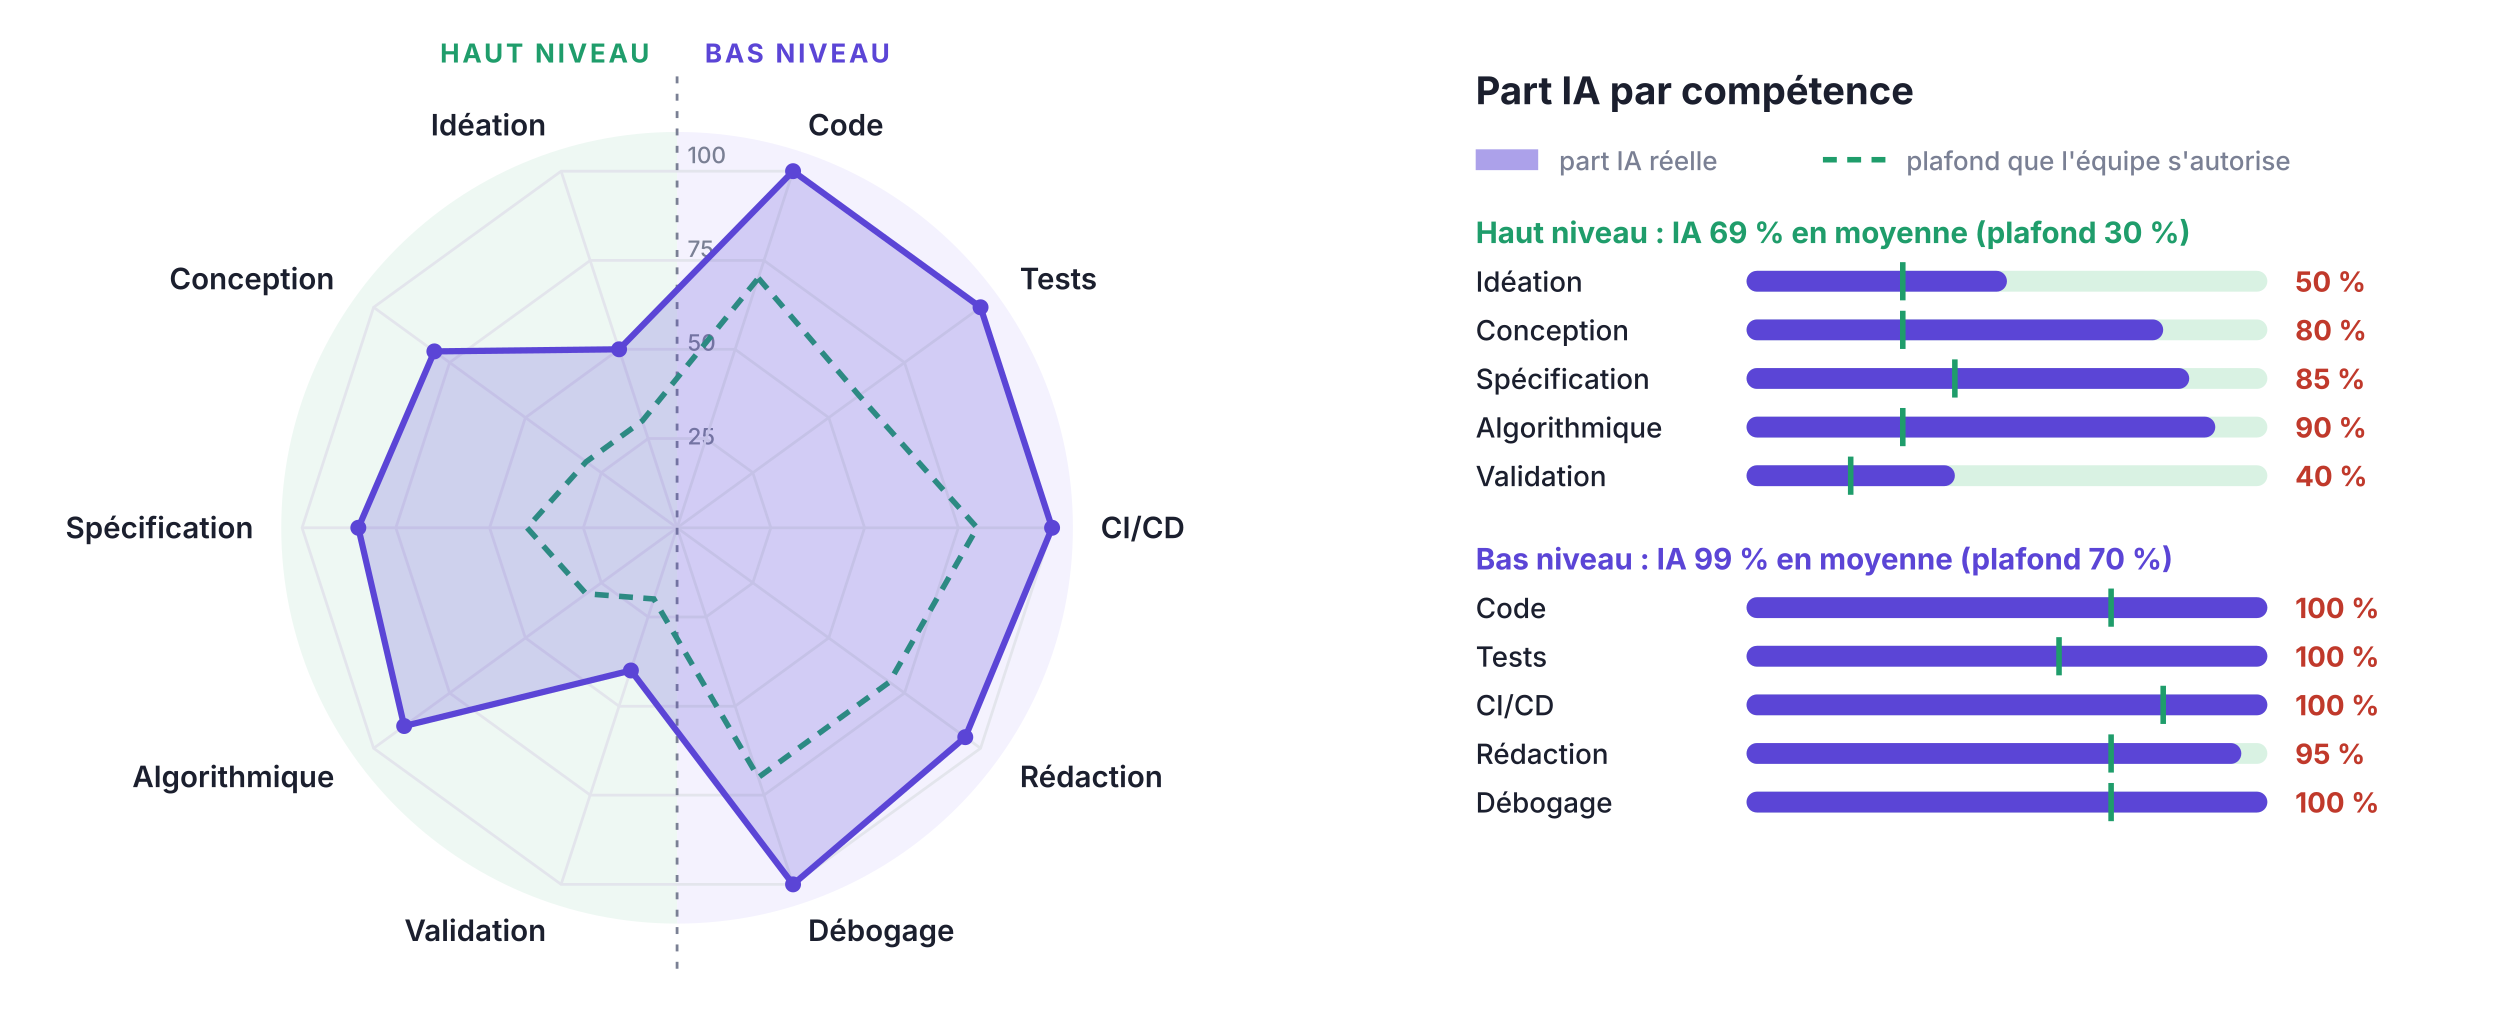
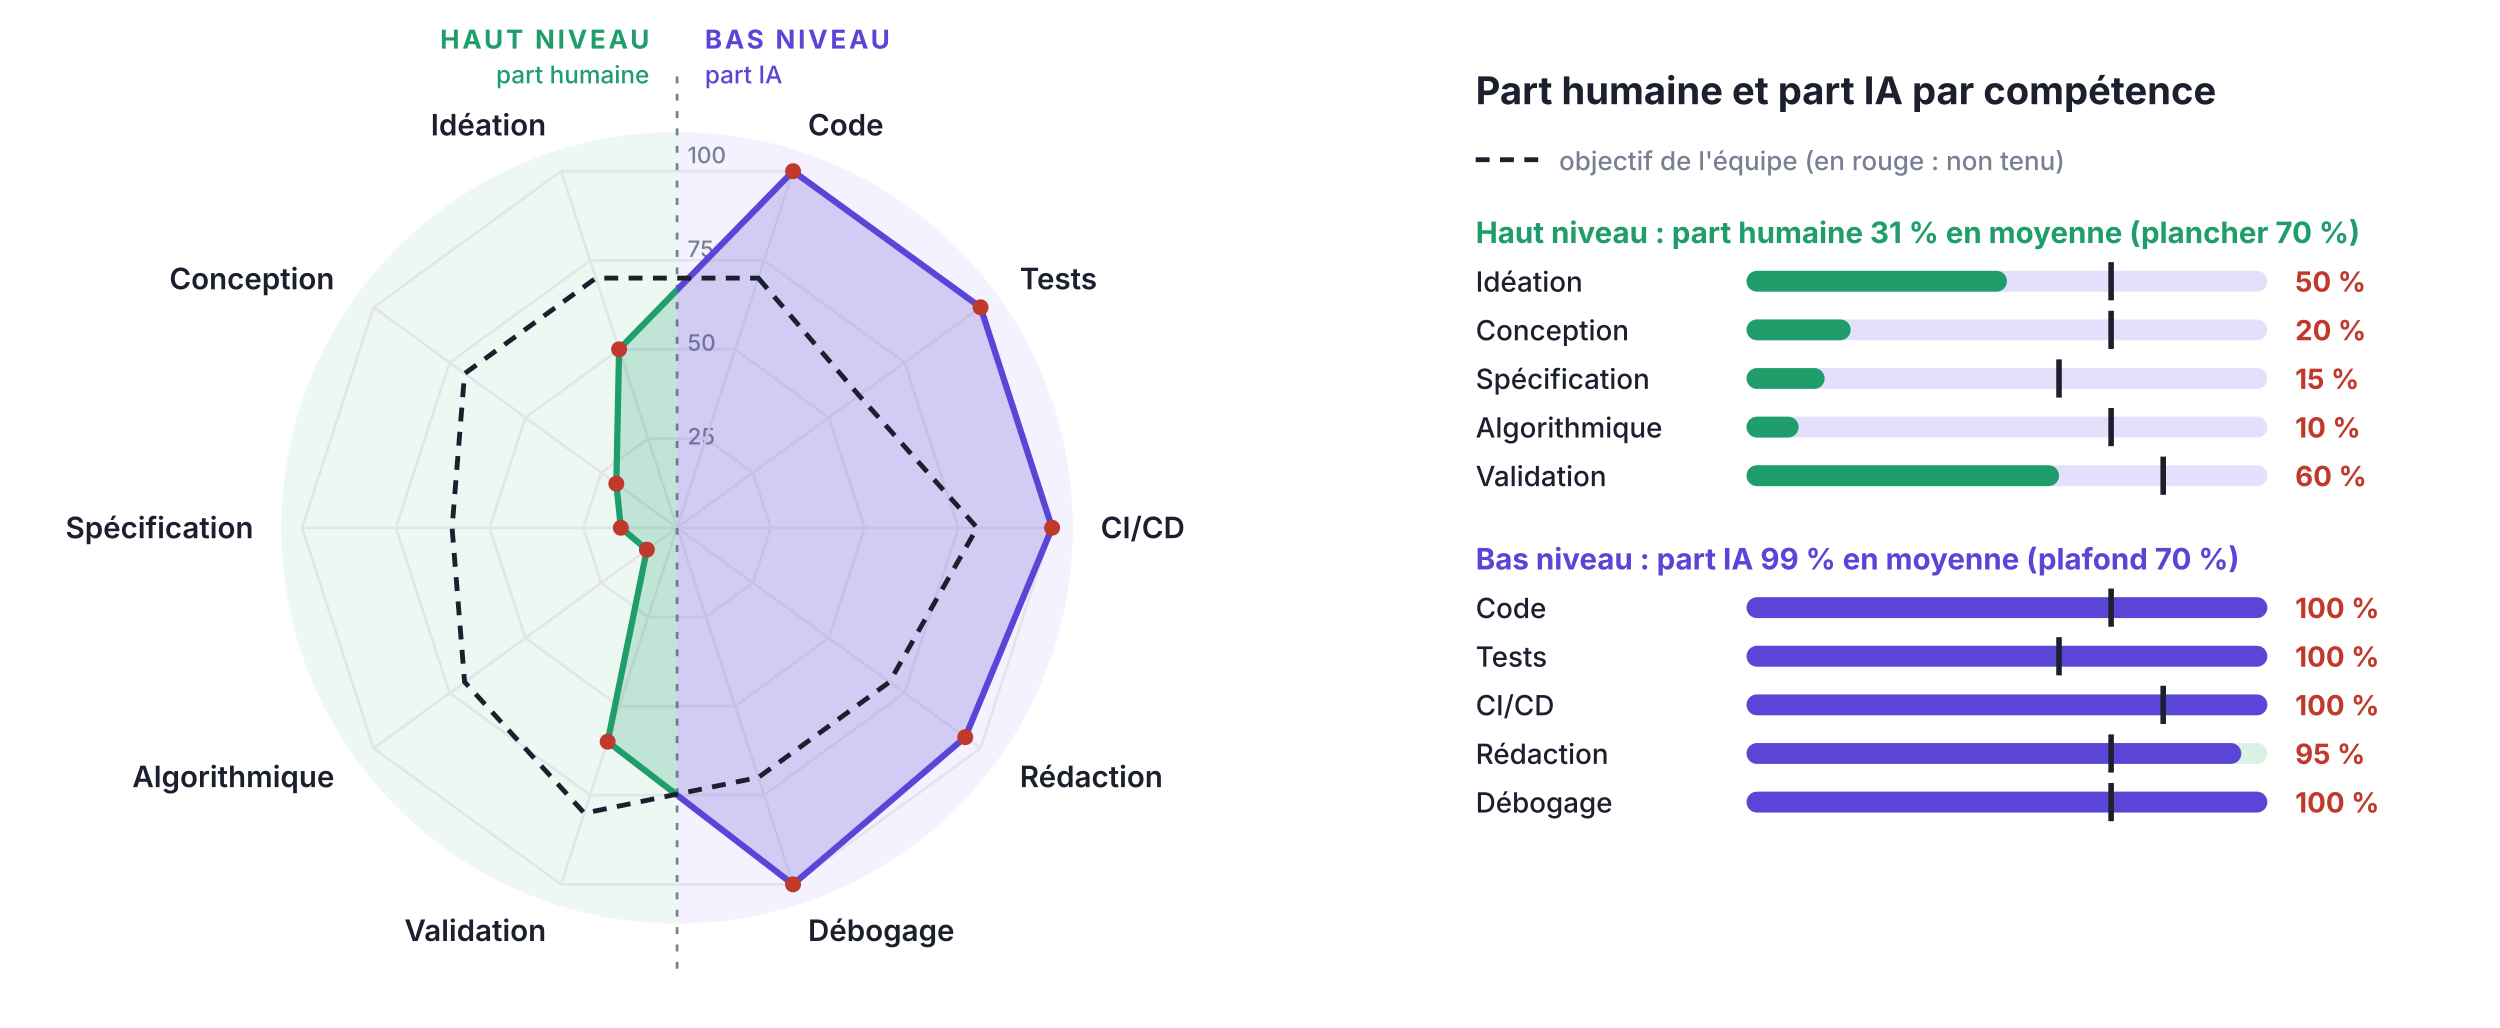
<svg xmlns="http://www.w3.org/2000/svg" viewBox="0 0 720 296" width="720" height="296">
+   <defs>
+     <clipPath id="moitie-haut">
+       <rect x="0" y="0" width="195" height="296" />
+     </clipPath>
+     <clipPath id="moitie-bas">
+       <rect x="195" y="0" width="720" height="296" />
+     </clipPath>
+   </defs>
  <path d="M195,38 A114,114 0 0 1 195,266 Z" fill="#f4f2fe" />
  <path d="M195,38 A114,114 0 0 0 195,266 Z" fill="#eef8f3" />
  <polygon points="203.3,126.3 216.8,136.1 222.0,152.0 216.8,167.9 203.3,177.7 186.7,177.7 173.2,167.9 168.0,152.0 173.2,136.1 186.7,126.3" fill="none" stroke="#e3e5ec" stroke-width="0.8" />
  <text x="198.0" y="128.0" font-family="Inter, 'Helvetica Neue', Helvetica, Arial, sans-serif" font-size="6.5" font-weight="500" fill="#7a8094" text-anchor="start">25</text>
  <polygon points="211.7,100.6 238.7,120.3 249.0,152.0 238.7,183.7 211.7,203.4 178.3,203.4 151.3,183.7 141.0,152.0 151.3,120.3 178.3,100.6" fill="none" stroke="#e3e5ec" stroke-width="0.8" />
  <text x="198.0" y="101.0" font-family="Inter, 'Helvetica Neue', Helvetica, Arial, sans-serif" font-size="6.5" font-weight="500" fill="#7a8094" text-anchor="start">50</text>
  <polygon points="220.0,75.0 260.5,104.4 276.0,152.0 260.5,199.6 220.0,229.0 170.0,229.0 129.5,199.6 114.0,152.0 129.5,104.4 170.0,75.0" fill="none" stroke="#e3e5ec" stroke-width="0.8" />
  <text x="198.0" y="74.0" font-family="Inter, 'Helvetica Neue', Helvetica, Arial, sans-serif" font-size="6.5" font-weight="500" fill="#7a8094" text-anchor="start">75</text>
  <polygon points="228.4,49.3 282.4,88.5 303.0,152.0 282.4,215.5 228.4,254.7 161.6,254.7 107.6,215.5 87.0,152.0 107.6,88.5 161.6,49.3" fill="none" stroke="#e3e5ec" stroke-width="0.8" />
  <text x="198.0" y="47.0" font-family="Inter, 'Helvetica Neue', Helvetica, Arial, sans-serif" font-size="6.5" font-weight="500" fill="#7a8094" text-anchor="start">100</text>
  <line x1="195" y1="152" x2="228.4" y2="49.3" stroke="#e3e5ec" stroke-width="0.8" />
  <text x="232.7" y="39.0" font-family="Inter, 'Helvetica Neue', Helvetica, Arial, sans-serif" font-size="8.5" font-weight="600" fill="#1b1f2e" text-anchor="start">Code</text>
  <line x1="195" y1="152" x2="282.4" y2="88.5" stroke="#e3e5ec" stroke-width="0.8" />
  <text x="293.7" y="83.3" font-family="Inter, 'Helvetica Neue', Helvetica, Arial, sans-serif" font-size="8.5" font-weight="600" fill="#1b1f2e" text-anchor="start">Tests</text>
  <line x1="195" y1="152" x2="303.0" y2="152.0" stroke="#e3e5ec" stroke-width="0.8" />
  <text x="317.0" y="155.0" font-family="Inter, 'Helvetica Neue', Helvetica, Arial, sans-serif" font-size="8.5" font-weight="600" fill="#1b1f2e" text-anchor="start">CI/CD</text>
  <line x1="195" y1="152" x2="282.4" y2="215.5" stroke="#e3e5ec" stroke-width="0.8" />
  <text x="293.7" y="226.7" font-family="Inter, 'Helvetica Neue', Helvetica, Arial, sans-serif" font-size="8.5" font-weight="600" fill="#1b1f2e" text-anchor="start">Rédaction</text>
  <line x1="195" y1="152" x2="228.4" y2="254.7" stroke="#e3e5ec" stroke-width="0.8" />
  <text x="232.7" y="271.0" font-family="Inter, 'Helvetica Neue', Helvetica, Arial, sans-serif" font-size="8.5" font-weight="600" fill="#1b1f2e" text-anchor="start">Débogage</text>
  <line x1="195" y1="152" x2="161.6" y2="254.7" stroke="#e3e5ec" stroke-width="0.8" />
  <text x="157.3" y="271.0" font-family="Inter, 'Helvetica Neue', Helvetica, Arial, sans-serif" font-size="8.5" font-weight="600" fill="#1b1f2e" text-anchor="end">Validation</text>
  <line x1="195" y1="152" x2="107.6" y2="215.5" stroke="#e3e5ec" stroke-width="0.8" />
  <text x="96.3" y="226.7" font-family="Inter, 'Helvetica Neue', Helvetica, Arial, sans-serif" font-size="8.5" font-weight="600" fill="#1b1f2e" text-anchor="end">Algorithmique</text>
  <line x1="195" y1="152" x2="87.0" y2="152.0" stroke="#e3e5ec" stroke-width="0.8" />
  <text x="73.0" y="155.0" font-family="Inter, 'Helvetica Neue', Helvetica, Arial, sans-serif" font-size="8.5" font-weight="600" fill="#1b1f2e" text-anchor="end">Spécification</text>
  <line x1="195" y1="152" x2="107.6" y2="88.5" stroke="#e3e5ec" stroke-width="0.8" />
  <text x="96.3" y="83.3" font-family="Inter, 'Helvetica Neue', Helvetica, Arial, sans-serif" font-size="8.5" font-weight="600" fill="#1b1f2e" text-anchor="end">Conception</text>
  <line x1="195" y1="152" x2="161.6" y2="49.3" stroke="#e3e5ec" stroke-width="0.8" />
  <text x="157.3" y="39.0" font-family="Inter, 'Helvetica Neue', Helvetica, Arial, sans-serif" font-size="8.5" font-weight="600" fill="#1b1f2e" text-anchor="end">Idéation</text>
  <line x1="195" y1="22" x2="195" y2="282" stroke="#7a8094" stroke-width="0.8" stroke-dasharray="2 3" />
-   <text x="187.0" y="18.0" font-family="Inter, 'Helvetica Neue', Helvetica, Arial, sans-serif" font-size="7.5" font-weight="700" fill="#1f9d6b" text-anchor="end" letter-spacing="0.8">HAUT NIVEAU</text>
-   <text x="203.0" y="18.0" font-family="Inter, 'Helvetica Neue', Helvetica, Arial, sans-serif" font-size="7.5" font-weight="700" fill="#5b45d6" text-anchor="start" letter-spacing="0.8">BAS NIVEAU</text>
-   <polygon points="218.4,80.1 247.4,113.9 281.4,152.0 256.2,196.4 218.4,223.9 188.3,172.5 168.8,171.0 151.8,152.0 168.8,133.0 185.0,121.2" fill="none" stroke="#1f9d6b" stroke-width="1.6" stroke-dasharray="4 3" />
-   <polygon points="228.4,49.3 282.4,88.5 303.0,152.0 278.0,212.3 228.4,254.7 181.7,193.1 116.4,209.1 103.2,152.0 125.1,101.2 178.3,100.6" fill="#5b45d6" fill-opacity="0.22" stroke="#5b45d6" stroke-width="1.8" stroke-linejoin="round" />
-   <circle cx="228.4" cy="49.3" r="2.3" fill="#5b45d6" />
-   <circle cx="282.4" cy="88.5" r="2.3" fill="#5b45d6" />
-   <circle cx="303.0" cy="152.0" r="2.3" fill="#5b45d6" />
-   <circle cx="278.0" cy="212.3" r="2.3" fill="#5b45d6" />
-   <circle cx="228.4" cy="254.7" r="2.3" fill="#5b45d6" />
-   <circle cx="181.7" cy="193.1" r="2.3" fill="#5b45d6" />
-   <circle cx="116.4" cy="209.1" r="2.3" fill="#5b45d6" />
-   <circle cx="103.2" cy="152.0" r="2.3" fill="#5b45d6" />
-   <circle cx="125.1" cy="101.2" r="2.3" fill="#5b45d6" />
-   <circle cx="178.3" cy="100.6" r="2.3" fill="#5b45d6" />
-   <text x="425.0" y="30.0" font-family="Inter, 'Helvetica Neue', Helvetica, Arial, sans-serif" font-size="11" font-weight="700" fill="#1b1f2e" text-anchor="start">Part IA par compétence</text>
-   <line x1="425" y1="46" x2="443" y2="46" stroke="#5b45d6" stroke-width="6" stroke-opacity="0.5" />
-   <text x="449.0" y="49.0" font-family="Inter, 'Helvetica Neue', Helvetica, Arial, sans-serif" font-size="7.5" font-weight="500" fill="#7a8094" text-anchor="start">part IA réelle</text>
-   <line x1="525" y1="46" x2="543" y2="46" stroke="#1f9d6b" stroke-width="1.6" stroke-dasharray="4 3" />
-   <text x="549.0" y="49.0" font-family="Inter, 'Helvetica Neue', Helvetica, Arial, sans-serif" font-size="7.5" font-weight="500" fill="#7a8094" text-anchor="start">plafond que l'équipe s'autorise</text>
-   <text x="425.0" y="70.0" font-family="Inter, 'Helvetica Neue', Helvetica, Arial, sans-serif" font-size="8.5" font-weight="700" fill="#1f9d6b" text-anchor="start">Haut niveau : IA 69 % en moyenne (plafond 30 %)</text>
+   <text x="187.0" y="14.0" font-family="Inter, 'Helvetica Neue', Helvetica, Arial, sans-serif" font-size="7.5" font-weight="700" fill="#1f9d6b" text-anchor="end" letter-spacing="0.8">HAUT NIVEAU</text>
+   <text x="187.0" y="24.0" font-family="Inter, 'Helvetica Neue', Helvetica, Arial, sans-serif" font-size="7" font-weight="500" fill="#1f9d6b" text-anchor="end">part humaine</text>
+   <text x="203.0" y="14.0" font-family="Inter, 'Helvetica Neue', Helvetica, Arial, sans-serif" font-size="7.5" font-weight="700" fill="#5b45d6" text-anchor="start" letter-spacing="0.8">BAS NIVEAU</text>
+   <text x="203.0" y="24.0" font-family="Inter, 'Helvetica Neue', Helvetica, Arial, sans-serif" font-size="7" font-weight="500" fill="#5b45d6" text-anchor="start">part IA</text>
+   <g clip-path="url(#moitie-haut)">
+     <polygon points="228.4,49.3 282.4,88.5 303.0,152.0 278.0,212.3 228.4,254.7 175.0,213.6 186.3,158.3 178.8,152.0 177.5,139.3 178.3,100.6" fill="#1f9d6b" fill-opacity="0.22" stroke="#1f9d6b" stroke-width="1.8" stroke-linejoin="round" />
+     <polygon points="218.4,80.1 247.4,113.9 281.4,152.0 256.2,196.4 218.4,223.9 168.3,234.2 133.8,196.4 130.2,152.0 133.8,107.6 171.6,80.1" fill="none" stroke="#1b1f2e" stroke-width="1.4" stroke-dasharray="4 3" />
+   </g>
+   <g clip-path="url(#moitie-bas)">
+     <polygon points="228.4,49.3 282.4,88.5 303.0,152.0 278.0,212.3 228.4,254.7 175.0,213.6 186.3,158.3 178.8,152.0 177.5,139.3 178.3,100.6" fill="#5b45d6" fill-opacity="0.22" stroke="#5b45d6" stroke-width="1.8" stroke-linejoin="round" />
+     <polygon points="218.4,80.1 247.4,113.9 281.4,152.0 256.2,196.4 218.4,223.9 168.3,234.2 133.8,196.4 130.2,152.0 133.8,107.6 171.6,80.1" fill="none" stroke="#1b1f2e" stroke-width="1.4" stroke-dasharray="4 3" />
+   </g>
+   <circle cx="228.4" cy="49.3" r="2.3" fill="#c0392b" />
+   <circle cx="282.4" cy="88.5" r="2.3" fill="#c0392b" />
+   <circle cx="303.0" cy="152.0" r="2.3" fill="#c0392b" />
+   <circle cx="278.0" cy="212.3" r="2.3" fill="#c0392b" />
+   <circle cx="228.4" cy="254.7" r="2.3" fill="#c0392b" />
+   <circle cx="175.0" cy="213.6" r="2.3" fill="#c0392b" />
+   <circle cx="186.3" cy="158.3" r="2.3" fill="#c0392b" />
+   <circle cx="178.8" cy="152.0" r="2.3" fill="#c0392b" />
+   <circle cx="177.5" cy="139.3" r="2.3" fill="#c0392b" />
+   <circle cx="178.3" cy="100.6" r="2.3" fill="#c0392b" />
+   <text x="425.0" y="30.0" font-family="Inter, 'Helvetica Neue', Helvetica, Arial, sans-serif" font-size="11" font-weight="700" fill="#1b1f2e" text-anchor="start">Part humaine et part IA par compétence</text>
+   <line x1="425" y1="46" x2="443" y2="46" stroke="#1b1f2e" stroke-width="1.4" stroke-dasharray="4 3" />
+   <text x="449.0" y="49.0" font-family="Inter, 'Helvetica Neue', Helvetica, Arial, sans-serif" font-size="7.5" font-weight="500" fill="#7a8094" text-anchor="start">objectif de l'équipe (en rouge : non tenu)</text>
+   <text x="425.0" y="70.0" font-family="Inter, 'Helvetica Neue', Helvetica, Arial, sans-serif" font-size="8.5" font-weight="700" fill="#1f9d6b" text-anchor="start">Haut niveau : part humaine 31 % en moyenne (plancher 70 %)</text>
  <text x="425.0" y="84.0" font-family="Inter, 'Helvetica Neue', Helvetica, Arial, sans-serif" font-size="8" font-weight="500" fill="#1b1f2e" text-anchor="start">Idéation</text>
-   <rect x="503" y="78" width="150" height="6" rx="3" fill="#d9f2e3" />
-   <rect x="503" y="78" width="75.0" height="6" rx="3" fill="#5b45d6" />
-   <line x1="548.0" y1="75.5" x2="548.0" y2="86.5" stroke="#1f9d6b" stroke-width="1.6" />
+   <rect x="503" y="78" width="150" height="6" rx="3" fill="#e4dffb" />
+   <rect x="503" y="78" width="75.0" height="6" rx="3" fill="#1f9d6b" />
+   <line x1="608.0" y1="75.5" x2="608.0" y2="86.5" stroke="#1b1f2e" stroke-width="1.6" />
  <text x="661.0" y="84.0" font-family="Inter, 'Helvetica Neue', Helvetica, Arial, sans-serif" font-size="8" font-weight="700" fill="#c0392b" text-anchor="start">50 %</text>
  <text x="425.0" y="98.0" font-family="Inter, 'Helvetica Neue', Helvetica, Arial, sans-serif" font-size="8" font-weight="500" fill="#1b1f2e" text-anchor="start">Conception</text>
-   <rect x="503" y="92" width="150" height="6" rx="3" fill="#d9f2e3" />
-   <rect x="503" y="92" width="120.0" height="6" rx="3" fill="#5b45d6" />
-   <line x1="548.0" y1="89.5" x2="548.0" y2="100.5" stroke="#1f9d6b" stroke-width="1.6" />
-   <text x="661.0" y="98.0" font-family="Inter, 'Helvetica Neue', Helvetica, Arial, sans-serif" font-size="8" font-weight="700" fill="#c0392b" text-anchor="start">80 %</text>
+   <rect x="503" y="92" width="150" height="6" rx="3" fill="#e4dffb" />
+   <rect x="503" y="92" width="30.0" height="6" rx="3" fill="#1f9d6b" />
+   <line x1="608.0" y1="89.5" x2="608.0" y2="100.5" stroke="#1b1f2e" stroke-width="1.6" />
+   <text x="661.0" y="98.0" font-family="Inter, 'Helvetica Neue', Helvetica, Arial, sans-serif" font-size="8" font-weight="700" fill="#c0392b" text-anchor="start">20 %</text>
  <text x="425.0" y="112.0" font-family="Inter, 'Helvetica Neue', Helvetica, Arial, sans-serif" font-size="8" font-weight="500" fill="#1b1f2e" text-anchor="start">Spécification</text>
-   <rect x="503" y="106" width="150" height="6" rx="3" fill="#d9f2e3" />
-   <rect x="503" y="106" width="127.5" height="6" rx="3" fill="#5b45d6" />
-   <line x1="563.0" y1="103.5" x2="563.0" y2="114.5" stroke="#1f9d6b" stroke-width="1.6" />
-   <text x="661.0" y="112.0" font-family="Inter, 'Helvetica Neue', Helvetica, Arial, sans-serif" font-size="8" font-weight="700" fill="#c0392b" text-anchor="start">85 %</text>
+   <rect x="503" y="106" width="150" height="6" rx="3" fill="#e4dffb" />
+   <rect x="503" y="106" width="22.5" height="6" rx="3" fill="#1f9d6b" />
+   <line x1="593.0" y1="103.5" x2="593.0" y2="114.5" stroke="#1b1f2e" stroke-width="1.6" />
+   <text x="661.0" y="112.0" font-family="Inter, 'Helvetica Neue', Helvetica, Arial, sans-serif" font-size="8" font-weight="700" fill="#c0392b" text-anchor="start">15 %</text>
  <text x="425.0" y="126.0" font-family="Inter, 'Helvetica Neue', Helvetica, Arial, sans-serif" font-size="8" font-weight="500" fill="#1b1f2e" text-anchor="start">Algorithmique</text>
-   <rect x="503" y="120" width="150" height="6" rx="3" fill="#d9f2e3" />
-   <rect x="503" y="120" width="135.0" height="6" rx="3" fill="#5b45d6" />
-   <line x1="548.0" y1="117.5" x2="548.0" y2="128.5" stroke="#1f9d6b" stroke-width="1.6" />
-   <text x="661.0" y="126.0" font-family="Inter, 'Helvetica Neue', Helvetica, Arial, sans-serif" font-size="8" font-weight="700" fill="#c0392b" text-anchor="start">90 %</text>
+   <rect x="503" y="120" width="150" height="6" rx="3" fill="#e4dffb" />
+   <rect x="503" y="120" width="15.0" height="6" rx="3" fill="#1f9d6b" />
+   <line x1="608.0" y1="117.5" x2="608.0" y2="128.5" stroke="#1b1f2e" stroke-width="1.6" />
+   <text x="661.0" y="126.0" font-family="Inter, 'Helvetica Neue', Helvetica, Arial, sans-serif" font-size="8" font-weight="700" fill="#c0392b" text-anchor="start">10 %</text>
  <text x="425.0" y="140.0" font-family="Inter, 'Helvetica Neue', Helvetica, Arial, sans-serif" font-size="8" font-weight="500" fill="#1b1f2e" text-anchor="start">Validation</text>
-   <rect x="503" y="134" width="150" height="6" rx="3" fill="#d9f2e3" />
-   <rect x="503" y="134" width="60.0" height="6" rx="3" fill="#5b45d6" />
-   <line x1="533.0" y1="131.5" x2="533.0" y2="142.5" stroke="#1f9d6b" stroke-width="1.6" />
-   <text x="661.0" y="140.0" font-family="Inter, 'Helvetica Neue', Helvetica, Arial, sans-serif" font-size="8" font-weight="700" fill="#c0392b" text-anchor="start">40 %</text>
-   <text x="425.0" y="164.0" font-family="Inter, 'Helvetica Neue', Helvetica, Arial, sans-serif" font-size="8.5" font-weight="700" fill="#5b45d6" text-anchor="start">Bas niveau : IA 99 % en moyenne (plafond 70 %)</text>
+   <rect x="503" y="134" width="150" height="6" rx="3" fill="#e4dffb" />
+   <rect x="503" y="134" width="90.0" height="6" rx="3" fill="#1f9d6b" />
+   <line x1="623.0" y1="131.5" x2="623.0" y2="142.5" stroke="#1b1f2e" stroke-width="1.6" />
+   <text x="661.0" y="140.0" font-family="Inter, 'Helvetica Neue', Helvetica, Arial, sans-serif" font-size="8" font-weight="700" fill="#c0392b" text-anchor="start">60 %</text>
+   <text x="425.0" y="164.0" font-family="Inter, 'Helvetica Neue', Helvetica, Arial, sans-serif" font-size="8.5" font-weight="700" fill="#5b45d6" text-anchor="start">Bas niveau : part IA 99 % en moyenne (plafond 70 %)</text>
  <text x="425.0" y="178.0" font-family="Inter, 'Helvetica Neue', Helvetica, Arial, sans-serif" font-size="8" font-weight="500" fill="#1b1f2e" text-anchor="start">Code</text>
  <rect x="503" y="172" width="150" height="6" rx="3" fill="#d9f2e3" />
  <rect x="503" y="172" width="150.0" height="6" rx="3" fill="#5b45d6" />
-   <line x1="608.0" y1="169.5" x2="608.0" y2="180.5" stroke="#1f9d6b" stroke-width="1.6" />
+   <line x1="608.0" y1="169.5" x2="608.0" y2="180.5" stroke="#1b1f2e" stroke-width="1.6" />
  <text x="661.0" y="178.0" font-family="Inter, 'Helvetica Neue', Helvetica, Arial, sans-serif" font-size="8" font-weight="700" fill="#c0392b" text-anchor="start">100 %</text>
  <text x="425.0" y="192.0" font-family="Inter, 'Helvetica Neue', Helvetica, Arial, sans-serif" font-size="8" font-weight="500" fill="#1b1f2e" text-anchor="start">Tests</text>
  <rect x="503" y="186" width="150" height="6" rx="3" fill="#d9f2e3" />
  <rect x="503" y="186" width="150.0" height="6" rx="3" fill="#5b45d6" />
-   <line x1="593.0" y1="183.5" x2="593.0" y2="194.5" stroke="#1f9d6b" stroke-width="1.6" />
+   <line x1="593.0" y1="183.5" x2="593.0" y2="194.5" stroke="#1b1f2e" stroke-width="1.6" />
  <text x="661.0" y="192.0" font-family="Inter, 'Helvetica Neue', Helvetica, Arial, sans-serif" font-size="8" font-weight="700" fill="#c0392b" text-anchor="start">100 %</text>
  <text x="425.0" y="206.0" font-family="Inter, 'Helvetica Neue', Helvetica, Arial, sans-serif" font-size="8" font-weight="500" fill="#1b1f2e" text-anchor="start">CI/CD</text>
  <rect x="503" y="200" width="150" height="6" rx="3" fill="#d9f2e3" />
  <rect x="503" y="200" width="150.0" height="6" rx="3" fill="#5b45d6" />
-   <line x1="623.0" y1="197.5" x2="623.0" y2="208.5" stroke="#1f9d6b" stroke-width="1.6" />
+   <line x1="623.0" y1="197.5" x2="623.0" y2="208.5" stroke="#1b1f2e" stroke-width="1.6" />
  <text x="661.0" y="206.0" font-family="Inter, 'Helvetica Neue', Helvetica, Arial, sans-serif" font-size="8" font-weight="700" fill="#c0392b" text-anchor="start">100 %</text>
  <text x="425.0" y="220.0" font-family="Inter, 'Helvetica Neue', Helvetica, Arial, sans-serif" font-size="8" font-weight="500" fill="#1b1f2e" text-anchor="start">Rédaction</text>
  <rect x="503" y="214" width="150" height="6" rx="3" fill="#d9f2e3" />
  <rect x="503" y="214" width="142.5" height="6" rx="3" fill="#5b45d6" />
-   <line x1="608.0" y1="211.5" x2="608.0" y2="222.5" stroke="#1f9d6b" stroke-width="1.6" />
+   <line x1="608.0" y1="211.5" x2="608.0" y2="222.5" stroke="#1b1f2e" stroke-width="1.6" />
  <text x="661.0" y="220.0" font-family="Inter, 'Helvetica Neue', Helvetica, Arial, sans-serif" font-size="8" font-weight="700" fill="#c0392b" text-anchor="start">95 %</text>
  <text x="425.0" y="234.0" font-family="Inter, 'Helvetica Neue', Helvetica, Arial, sans-serif" font-size="8" font-weight="500" fill="#1b1f2e" text-anchor="start">Débogage</text>
  <rect x="503" y="228" width="150" height="6" rx="3" fill="#d9f2e3" />
  <rect x="503" y="228" width="150.0" height="6" rx="3" fill="#5b45d6" />
-   <line x1="608.0" y1="225.5" x2="608.0" y2="236.5" stroke="#1f9d6b" stroke-width="1.6" />
+   <line x1="608.0" y1="225.5" x2="608.0" y2="236.5" stroke="#1b1f2e" stroke-width="1.6" />
  <text x="661.0" y="234.0" font-family="Inter, 'Helvetica Neue', Helvetica, Arial, sans-serif" font-size="8" font-weight="700" fill="#c0392b" text-anchor="start">100 %</text>
</svg>
